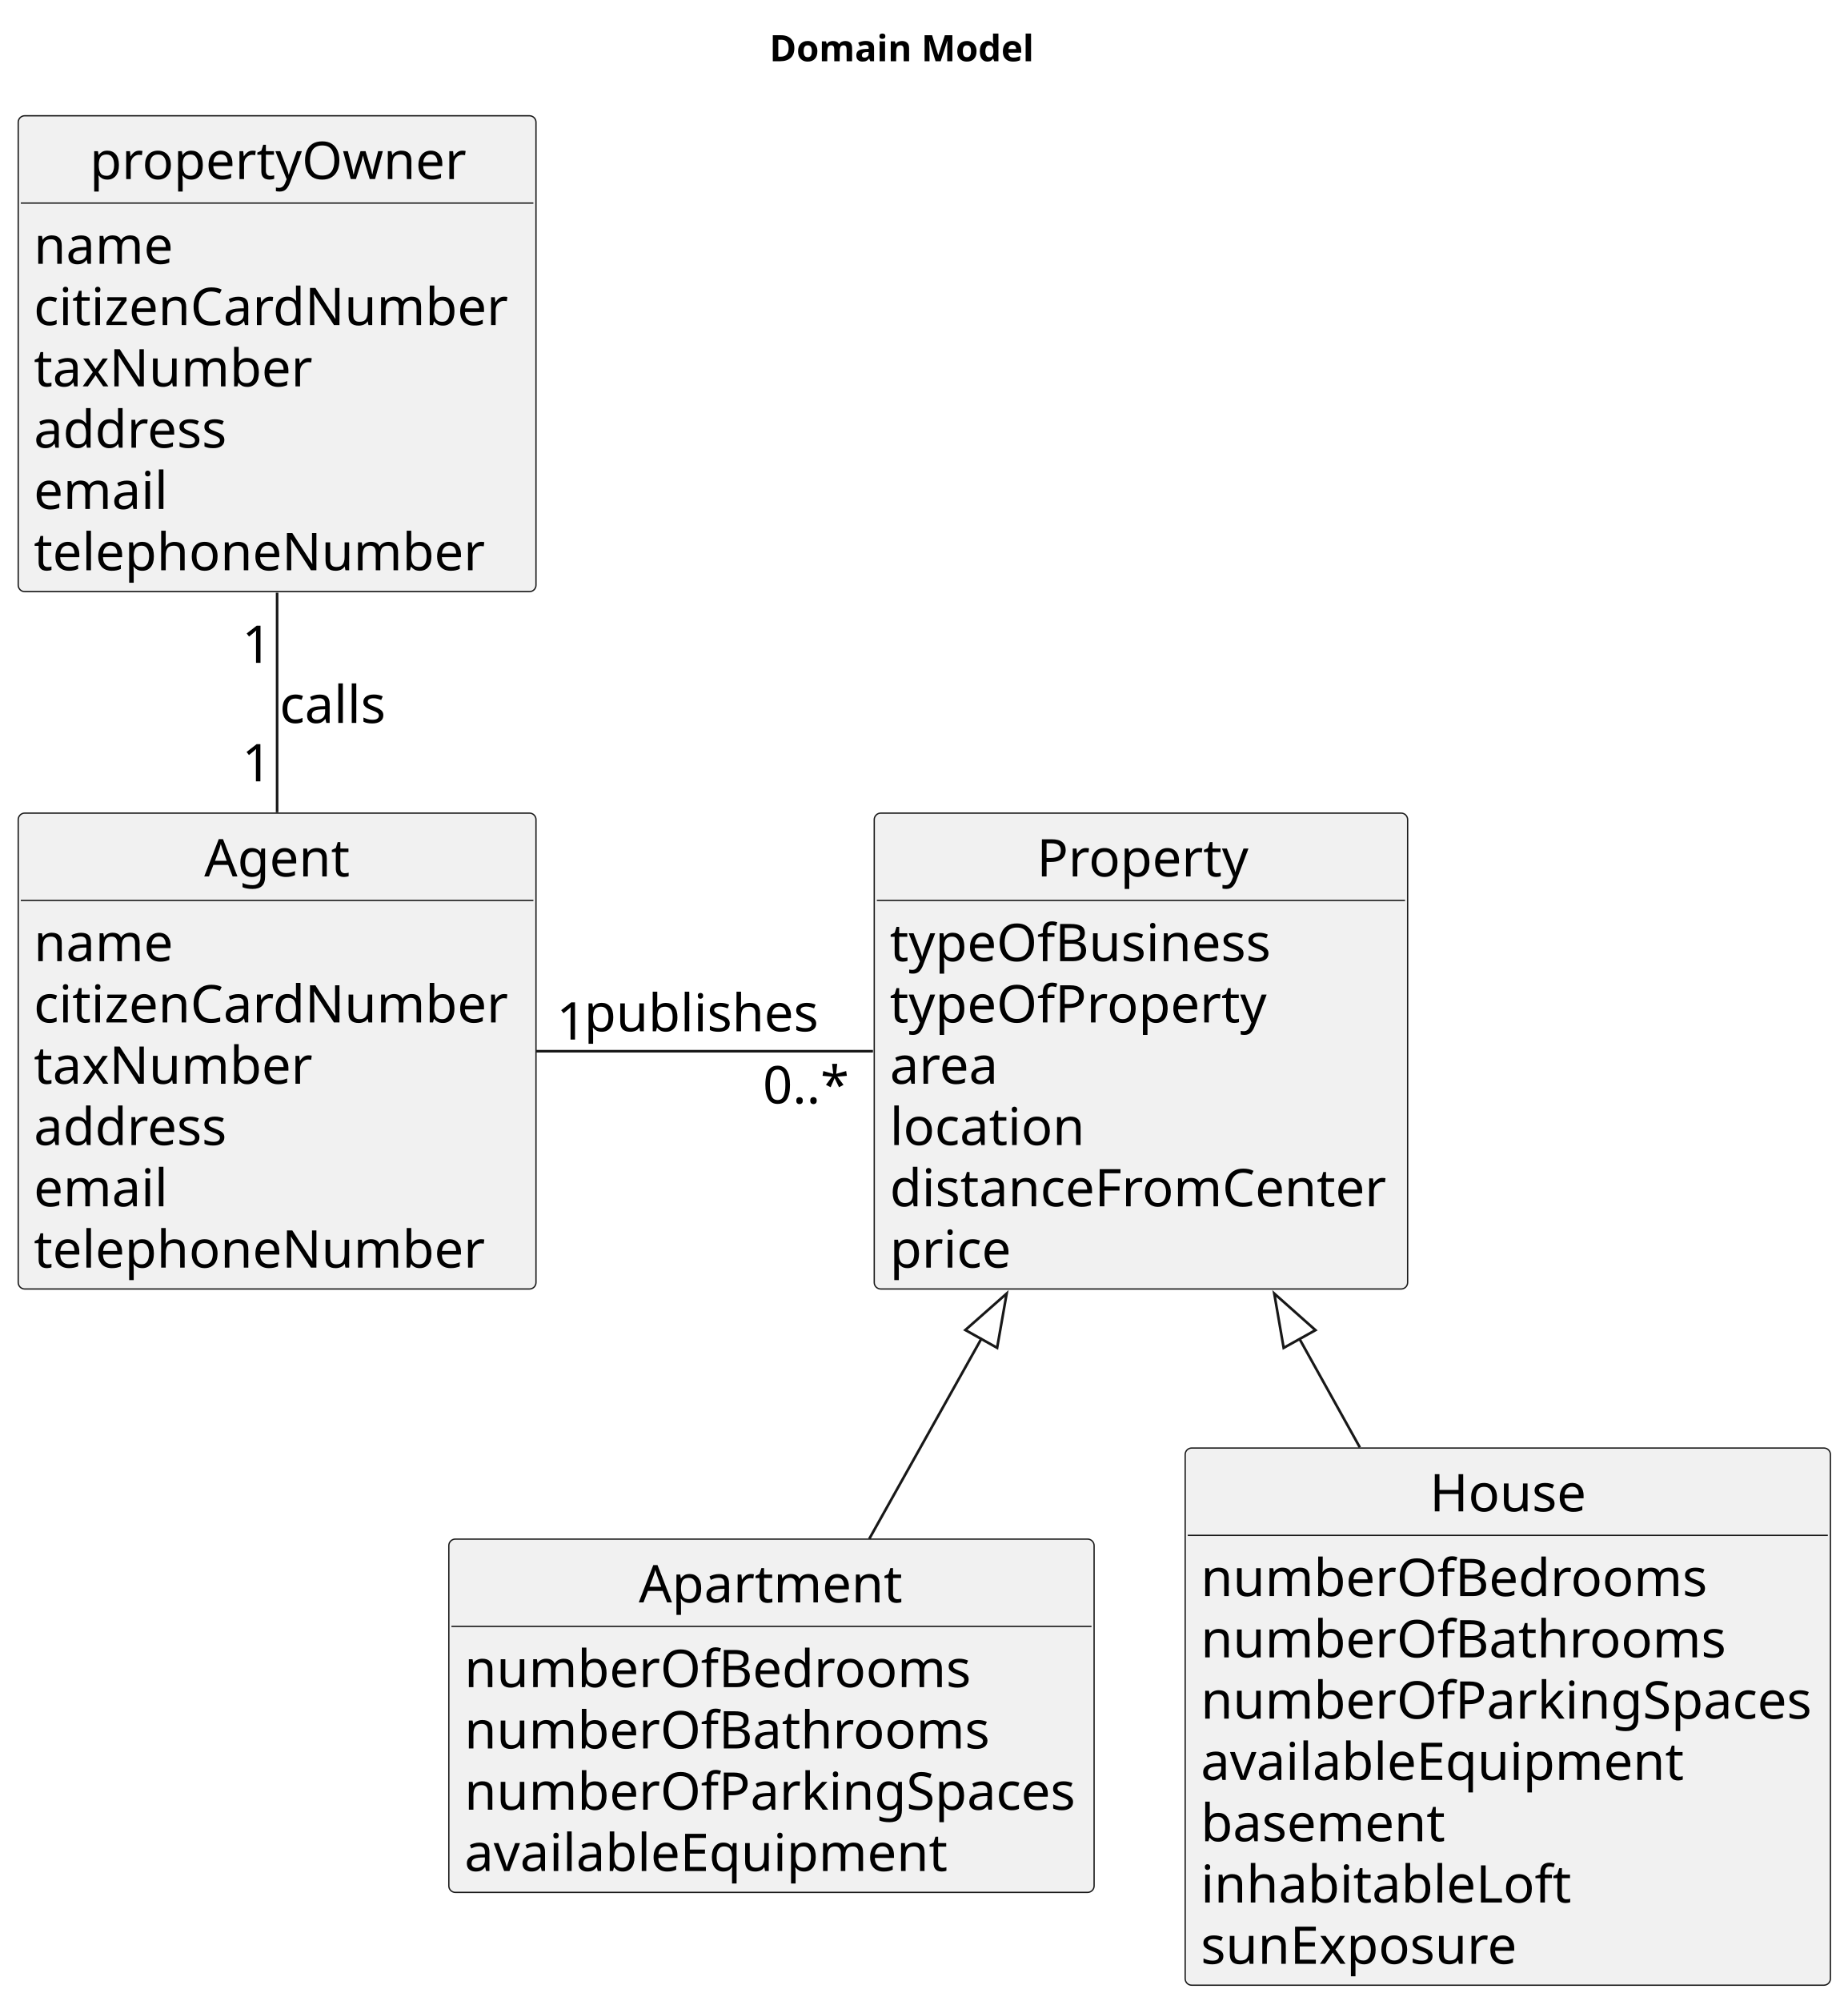
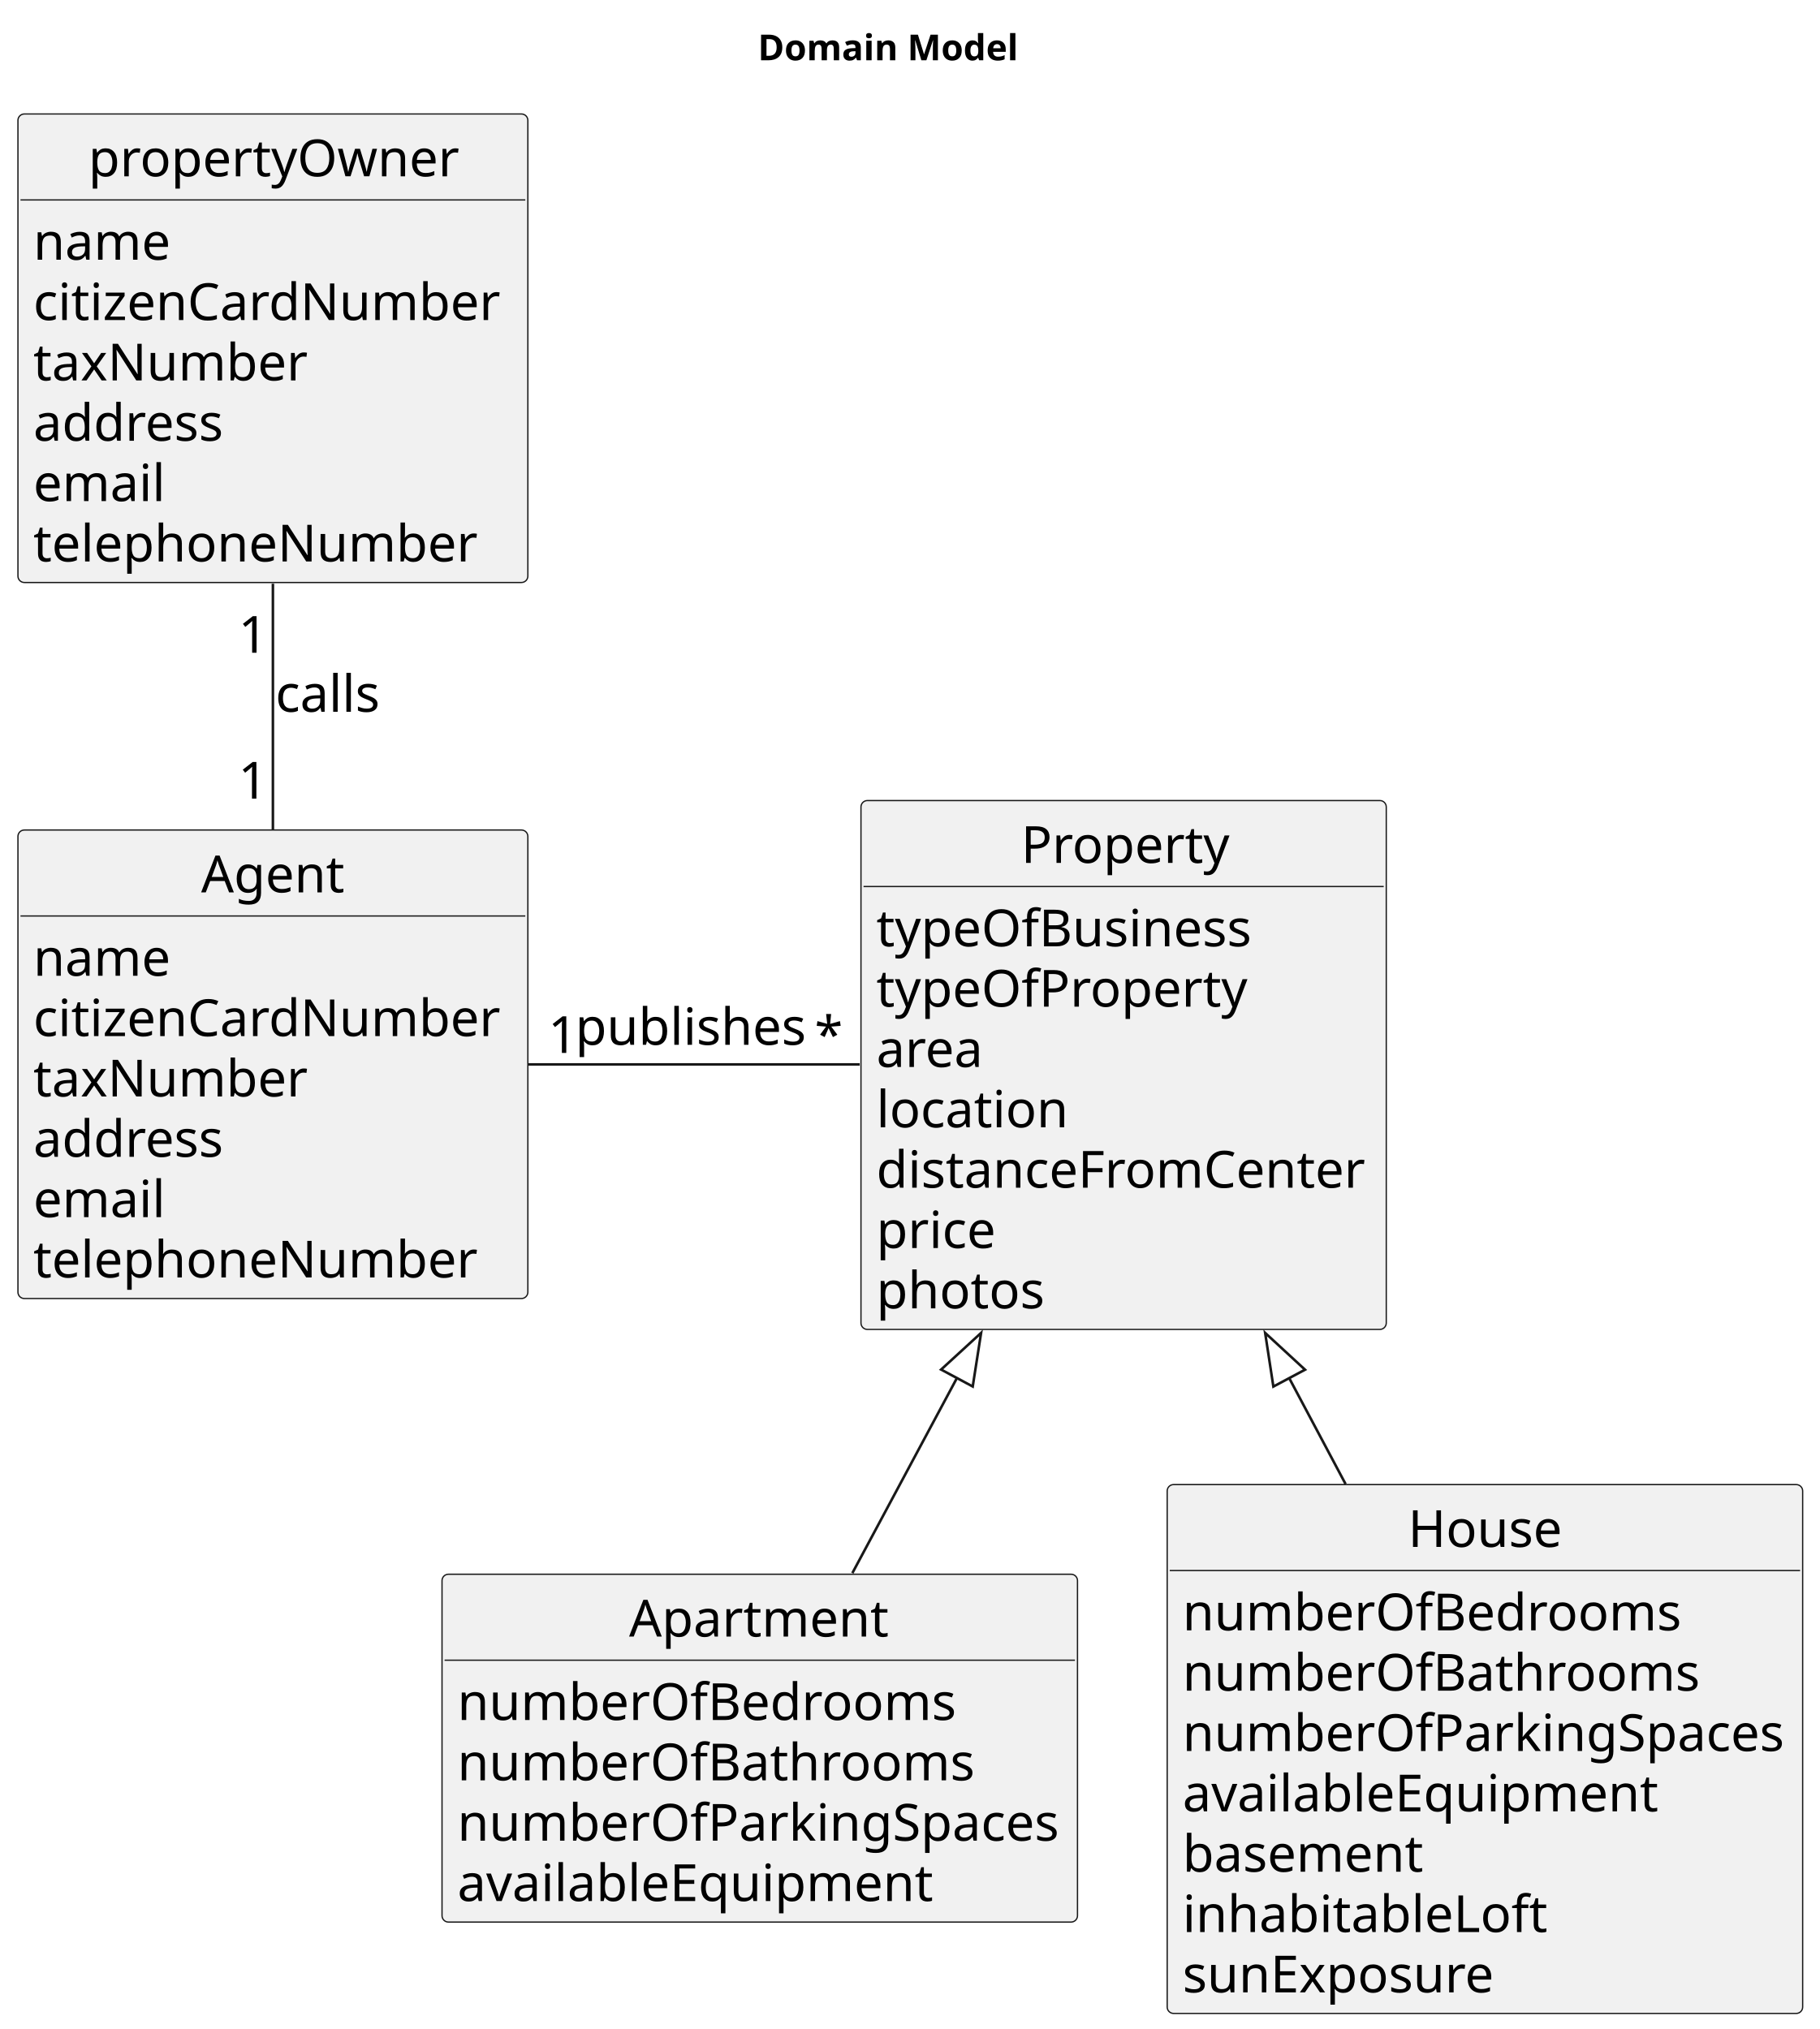
- <svg xmlns="http://www.w3.org/2000/svg" contentStyleType="text/css" height="769px" preserveAspectRatio="none" style="width:710px;height:769px;background:#FFFFFF;" version="1.1" viewBox="0 0 710 769" width="710px" zoomAndPan="magnify">
+ <svg xmlns="http://www.w3.org/2000/svg" contentStyleType="text/css" height="792px" preserveAspectRatio="none" style="width:710px;height:792px;background:#FFFFFF;" version="1.1" viewBox="0 0 710 792" width="710px" zoomAndPan="magnify">
  <defs />
  <g>
    <text fill="#000000" font-family="sans-serif" font-size="14" font-weight="bold" lengthAdjust="spacing" textLength="105" x="295.75" y="23.535">Domain Model</text>
    <g id="elem_propertyOwner">
      <rect codeLine="10" fill="#F1F1F1" height="182.883" id="propertyOwner" rx="2.5" ry="2.5" style="stroke:#181818;stroke-width:0.5;" width="199" x="7" y="44.488" />
      <text fill="#000000" font-family="sans-serif" font-size="20" lengthAdjust="spacing" textLength="144" x="34.5" y="68.824">propertyOwner</text>
      <line style="stroke:#181818;stroke-width:0.5;" x1="8" x2="205" y1="78.043" y2="78.043" />
      <text fill="#000000" font-family="sans-serif" font-size="20" lengthAdjust="spacing" textLength="53" x="13" y="101.379">name</text>
      <text fill="#000000" font-family="sans-serif" font-size="20" lengthAdjust="spacing" textLength="187" x="13" y="124.934">citizenCardNumber</text>
      <text fill="#000000" font-family="sans-serif" font-size="20" lengthAdjust="spacing" textLength="108" x="13" y="148.488">taxNumber</text>
      <text fill="#000000" font-family="sans-serif" font-size="20" lengthAdjust="spacing" textLength="76" x="13" y="172.043">address</text>
      <text fill="#000000" font-family="sans-serif" font-size="20" lengthAdjust="spacing" textLength="53" x="13" y="195.598">email</text>
      <text fill="#000000" font-family="sans-serif" font-size="20" lengthAdjust="spacing" textLength="173" x="13" y="219.152">telephoneNumber</text>
    </g>
    <g id="elem_Agent">
-       <rect codeLine="19" fill="#F1F1F1" height="182.883" id="Agent" rx="2.5" ry="2.5" style="stroke:#181818;stroke-width:0.5;" width="199" x="7" y="312.488" />
-       <text fill="#000000" font-family="sans-serif" font-size="20" lengthAdjust="spacing" textLength="56" x="78.5" y="336.824">Agent</text>
-       <line style="stroke:#181818;stroke-width:0.5;" x1="8" x2="205" y1="346.043" y2="346.043" />
-       <text fill="#000000" font-family="sans-serif" font-size="20" lengthAdjust="spacing" textLength="53" x="13" y="369.379">name</text>
-       <text fill="#000000" font-family="sans-serif" font-size="20" lengthAdjust="spacing" textLength="187" x="13" y="392.934">citizenCardNumber</text>
-       <text fill="#000000" font-family="sans-serif" font-size="20" lengthAdjust="spacing" textLength="108" x="13" y="416.488">taxNumber</text>
-       <text fill="#000000" font-family="sans-serif" font-size="20" lengthAdjust="spacing" textLength="76" x="13" y="440.043">address</text>
-       <text fill="#000000" font-family="sans-serif" font-size="20" lengthAdjust="spacing" textLength="53" x="13" y="463.598">email</text>
-       <text fill="#000000" font-family="sans-serif" font-size="20" lengthAdjust="spacing" textLength="173" x="13" y="487.152">telephoneNumber</text>
+       <rect codeLine="19" fill="#F1F1F1" height="182.883" id="Agent" rx="2.5" ry="2.5" style="stroke:#181818;stroke-width:0.5;" width="199" x="7" y="323.988" />
+       <text fill="#000000" font-family="sans-serif" font-size="20" lengthAdjust="spacing" textLength="56" x="78.5" y="348.324">Agent</text>
+       <line style="stroke:#181818;stroke-width:0.5;" x1="8" x2="205" y1="357.543" y2="357.543" />
+       <text fill="#000000" font-family="sans-serif" font-size="20" lengthAdjust="spacing" textLength="53" x="13" y="380.879">name</text>
+       <text fill="#000000" font-family="sans-serif" font-size="20" lengthAdjust="spacing" textLength="187" x="13" y="404.434">citizenCardNumber</text>
+       <text fill="#000000" font-family="sans-serif" font-size="20" lengthAdjust="spacing" textLength="108" x="13" y="427.988">taxNumber</text>
+       <text fill="#000000" font-family="sans-serif" font-size="20" lengthAdjust="spacing" textLength="76" x="13" y="451.543">address</text>
+       <text fill="#000000" font-family="sans-serif" font-size="20" lengthAdjust="spacing" textLength="53" x="13" y="475.098">email</text>
+       <text fill="#000000" font-family="sans-serif" font-size="20" lengthAdjust="spacing" textLength="173" x="13" y="498.652">telephoneNumber</text>
    </g>
    <g id="elem_Property">
-       <rect codeLine="44" fill="#F1F1F1" height="182.883" id="Property" rx="2.5" ry="2.5" style="stroke:#181818;stroke-width:0.5;" width="205" x="336" y="312.488" />
+       <rect codeLine="44" fill="#F1F1F1" height="206.438" id="Property" rx="2.5" ry="2.5" style="stroke:#181818;stroke-width:0.5;" width="205" x="336" y="312.488" />
      <text fill="#000000" font-family="sans-serif" font-size="20" lengthAdjust="spacing" textLength="80" x="398.5" y="336.824">Property</text>
      <line style="stroke:#181818;stroke-width:0.5;" x1="337" x2="540" y1="346.043" y2="346.043" />
      <text fill="#000000" font-family="sans-serif" font-size="20" lengthAdjust="spacing" textLength="147" x="342" y="369.379">typeOfBusiness</text>
      <text fill="#000000" font-family="sans-serif" font-size="20" lengthAdjust="spacing" textLength="144" x="342" y="392.934">typeOfProperty</text>
      <text fill="#000000" font-family="sans-serif" font-size="20" lengthAdjust="spacing" textLength="41" x="342" y="416.488">area</text>
      <text fill="#000000" font-family="sans-serif" font-size="20" lengthAdjust="spacing" textLength="76" x="342" y="440.043">location</text>
      <text fill="#000000" font-family="sans-serif" font-size="20" lengthAdjust="spacing" textLength="193" x="342" y="463.598">distanceFromCenter</text>
      <text fill="#000000" font-family="sans-serif" font-size="20" lengthAdjust="spacing" textLength="48" x="342" y="487.152">price</text>
+       <text fill="#000000" font-family="sans-serif" font-size="20" lengthAdjust="spacing" textLength="66" x="342" y="510.707">photos</text>
    </g>
    <g id="elem_Apartment">
-       <rect codeLine="53" fill="#F1F1F1" height="135.773" id="Apartment" rx="2.5" ry="2.5" style="stroke:#181818;stroke-width:0.5;" width="248" x="172.5" y="591.488" />
-       <text fill="#000000" font-family="sans-serif" font-size="20" lengthAdjust="spacing" textLength="102" x="245.5" y="615.824">Apartment</text>
-       <line style="stroke:#181818;stroke-width:0.5;" x1="173.5" x2="419.5" y1="625.043" y2="625.043" />
-       <text fill="#000000" font-family="sans-serif" font-size="20" lengthAdjust="spacing" textLength="195" x="178.5" y="648.379">numberOfBedrooms</text>
-       <text fill="#000000" font-family="sans-serif" font-size="20" lengthAdjust="spacing" textLength="201" x="178.5" y="671.934">numberOfBathrooms</text>
-       <text fill="#000000" font-family="sans-serif" font-size="20" lengthAdjust="spacing" textLength="236" x="178.5" y="695.488">numberOfParkingSpaces</text>
-       <text fill="#000000" font-family="sans-serif" font-size="20" lengthAdjust="spacing" textLength="189" x="178.5" y="719.043">availableEquipment</text>
+       <rect codeLine="54" fill="#F1F1F1" height="135.773" id="Apartment" rx="2.5" ry="2.5" style="stroke:#181818;stroke-width:0.5;" width="248" x="172.5" y="614.488" />
+       <text fill="#000000" font-family="sans-serif" font-size="20" lengthAdjust="spacing" textLength="102" x="245.5" y="638.824">Apartment</text>
+       <line style="stroke:#181818;stroke-width:0.5;" x1="173.5" x2="419.5" y1="648.043" y2="648.043" />
+       <text fill="#000000" font-family="sans-serif" font-size="20" lengthAdjust="spacing" textLength="195" x="178.5" y="671.379">numberOfBedrooms</text>
+       <text fill="#000000" font-family="sans-serif" font-size="20" lengthAdjust="spacing" textLength="201" x="178.5" y="694.934">numberOfBathrooms</text>
+       <text fill="#000000" font-family="sans-serif" font-size="20" lengthAdjust="spacing" textLength="236" x="178.5" y="718.488">numberOfParkingSpaces</text>
+       <text fill="#000000" font-family="sans-serif" font-size="20" lengthAdjust="spacing" textLength="189" x="178.5" y="742.043">availableEquipment</text>
    </g>
    <g id="elem_House">
-       <rect codeLine="60" fill="#F1F1F1" height="206.438" id="House" rx="2.5" ry="2.5" style="stroke:#181818;stroke-width:0.5;" width="248" x="455.5" y="556.488" />
-       <text fill="#000000" font-family="sans-serif" font-size="20" lengthAdjust="spacing" textLength="60" x="549.5" y="580.824">House</text>
-       <line style="stroke:#181818;stroke-width:0.5;" x1="456.5" x2="702.5" y1="590.043" y2="590.043" />
-       <text fill="#000000" font-family="sans-serif" font-size="20" lengthAdjust="spacing" textLength="195" x="461.5" y="613.379">numberOfBedrooms</text>
-       <text fill="#000000" font-family="sans-serif" font-size="20" lengthAdjust="spacing" textLength="201" x="461.5" y="636.934">numberOfBathrooms</text>
-       <text fill="#000000" font-family="sans-serif" font-size="20" lengthAdjust="spacing" textLength="236" x="461.5" y="660.488">numberOfParkingSpaces</text>
-       <text fill="#000000" font-family="sans-serif" font-size="20" lengthAdjust="spacing" textLength="189" x="461.5" y="684.043">availableEquipment</text>
-       <text fill="#000000" font-family="sans-serif" font-size="20" lengthAdjust="spacing" textLength="94" x="461.5" y="707.598">basement</text>
-       <text fill="#000000" font-family="sans-serif" font-size="20" lengthAdjust="spacing" textLength="145" x="461.5" y="731.152">inhabitableLoft</text>
-       <text fill="#000000" font-family="sans-serif" font-size="20" lengthAdjust="spacing" textLength="123" x="461.5" y="754.707">sunExposure</text>
+       <rect codeLine="61" fill="#F1F1F1" height="206.438" id="House" rx="2.5" ry="2.5" style="stroke:#181818;stroke-width:0.5;" width="248" x="455.5" y="579.488" />
+       <text fill="#000000" font-family="sans-serif" font-size="20" lengthAdjust="spacing" textLength="60" x="549.5" y="603.824">House</text>
+       <line style="stroke:#181818;stroke-width:0.5;" x1="456.5" x2="702.5" y1="613.043" y2="613.043" />
+       <text fill="#000000" font-family="sans-serif" font-size="20" lengthAdjust="spacing" textLength="195" x="461.5" y="636.379">numberOfBedrooms</text>
+       <text fill="#000000" font-family="sans-serif" font-size="20" lengthAdjust="spacing" textLength="201" x="461.5" y="659.934">numberOfBathrooms</text>
+       <text fill="#000000" font-family="sans-serif" font-size="20" lengthAdjust="spacing" textLength="236" x="461.5" y="683.488">numberOfParkingSpaces</text>
+       <text fill="#000000" font-family="sans-serif" font-size="20" lengthAdjust="spacing" textLength="189" x="461.5" y="707.043">availableEquipment</text>
+       <text fill="#000000" font-family="sans-serif" font-size="20" lengthAdjust="spacing" textLength="94" x="461.5" y="730.598">basement</text>
+       <text fill="#000000" font-family="sans-serif" font-size="20" lengthAdjust="spacing" textLength="145" x="461.5" y="754.152">inhabitableLoft</text>
+       <text fill="#000000" font-family="sans-serif" font-size="20" lengthAdjust="spacing" textLength="123" x="461.5" y="777.707">sunExposure</text>
+     </g>
+     <g id="link_Property_Apartment">
+       <path d="M373.47,537.858 C359.43,564.048 345.08,590.828 332.63,614.058 " fill="none" id="Property-backto-Apartment" style="stroke:#181818;stroke-width:1.0;" />
+       <polygon fill="none" points="367.27,534.598,382.88,520.278,379.61,541.208,367.27,534.598" style="stroke:#181818;stroke-width:1.0;" />
+     </g>
+     <g id="link_Property_House">
+       <path d="M503.01,537.728 C510.41,551.628 517.89,565.688 525.13,579.308 " fill="none" id="Property-backto-House" style="stroke:#181818;stroke-width:1.0;" />
+       <polygon fill="none" points="496.94,541.228,493.73,520.278,509.3,534.648,496.94,541.228" style="stroke:#181818;stroke-width:1.0;" />
    </g>
    <g id="link_propertyOwner_Agent">
-       <path codeLine="74" d="M106.5,227.788 C106.5,255.028 106.5,284.908 106.5,312.148 " fill="none" id="propertyOwner-Agent" style="stroke:#181818;stroke-width:1.0;" />
+       <path codeLine="75" d="M106.5,227.848 C106.5,258.678 106.5,293.088 106.5,323.898 " fill="none" id="propertyOwner-Agent" style="stroke:#181818;stroke-width:1.0;" />
      <text fill="#000000" font-family="sans-serif" font-size="20" lengthAdjust="spacing" textLength="43" x="107.5" y="277.824">calls</text>
-       <text fill="#000000" font-family="sans-serif" font-size="20" lengthAdjust="spacing" textLength="13" x="93.023" y="254.735">1</text>
-       <text fill="#000000" font-family="sans-serif" font-size="20" lengthAdjust="spacing" textLength="13" x="92.982" y="300.276">1</text>
+       <text fill="#000000" font-family="sans-serif" font-size="20" lengthAdjust="spacing" textLength="13" x="93.023" y="254.799">1</text>
+       <text fill="#000000" font-family="sans-serif" font-size="20" lengthAdjust="spacing" textLength="13" x="92.962" y="311.725">1</text>
    </g>
    <g id="link_Agent_Property">
-       <path codeLine="75" d="M206.11,403.988 C246.99,403.988 294.29,403.988 335.51,403.988 " fill="none" id="Agent-Property" style="stroke:#181818;stroke-width:1.0;" />
-       <text fill="#000000" font-family="sans-serif" font-size="20" lengthAdjust="spacing" textLength="93" x="224.5" y="396.324">publishes</text>
-       <text fill="#000000" font-family="sans-serif" font-size="20" lengthAdjust="spacing" textLength="13" x="213.903" y="399.504">1</text>
-       <text fill="#000000" font-family="sans-serif" font-size="20" lengthAdjust="spacing" textLength="35" x="293.168" y="424.046">0..*</text>
-     </g>
-     <g id="link_Property_House">
-       <path codeLine="76" d="M499.4,514.478 C507.12,528.348 514.99,542.508 522.64,556.258 " fill="none" id="Property-backto-House" style="stroke:#181818;stroke-width:1.0;" />
-       <polygon fill="none" points="493.35,517.998,489.74,497.118,505.58,511.188,493.35,517.998" style="stroke:#181818;stroke-width:1.0;" />
-     </g>
-     <g id="link_Property_Apartment">
-       <path codeLine="77" d="M377.33,514.198 C362.62,540.438 347.35,567.708 334.09,591.388 " fill="none" id="Property-backto-Apartment" style="stroke:#181818;stroke-width:1.0;" />
-       <polygon fill="none" points="371.01,511.138,386.9,497.108,383.23,517.978,371.01,511.138" style="stroke:#181818;stroke-width:1.0;" />
+       <path codeLine="76" d="M206.11,415.488 C246.99,415.488 294.29,415.488 335.51,415.488 " fill="none" id="Agent-Property" style="stroke:#181818;stroke-width:1.0;" />
+       <text fill="#000000" font-family="sans-serif" font-size="20" lengthAdjust="spacing" textLength="93" x="224.5" y="407.824">publishes</text>
+       <text fill="#000000" font-family="sans-serif" font-size="20" lengthAdjust="spacing" textLength="13" x="213.903" y="411.004">1</text>
+       <text fill="#000000" font-family="sans-serif" font-size="20" lengthAdjust="spacing" textLength="10" x="317.917" y="411.02">*</text>
    </g>
  </g>
</svg>
